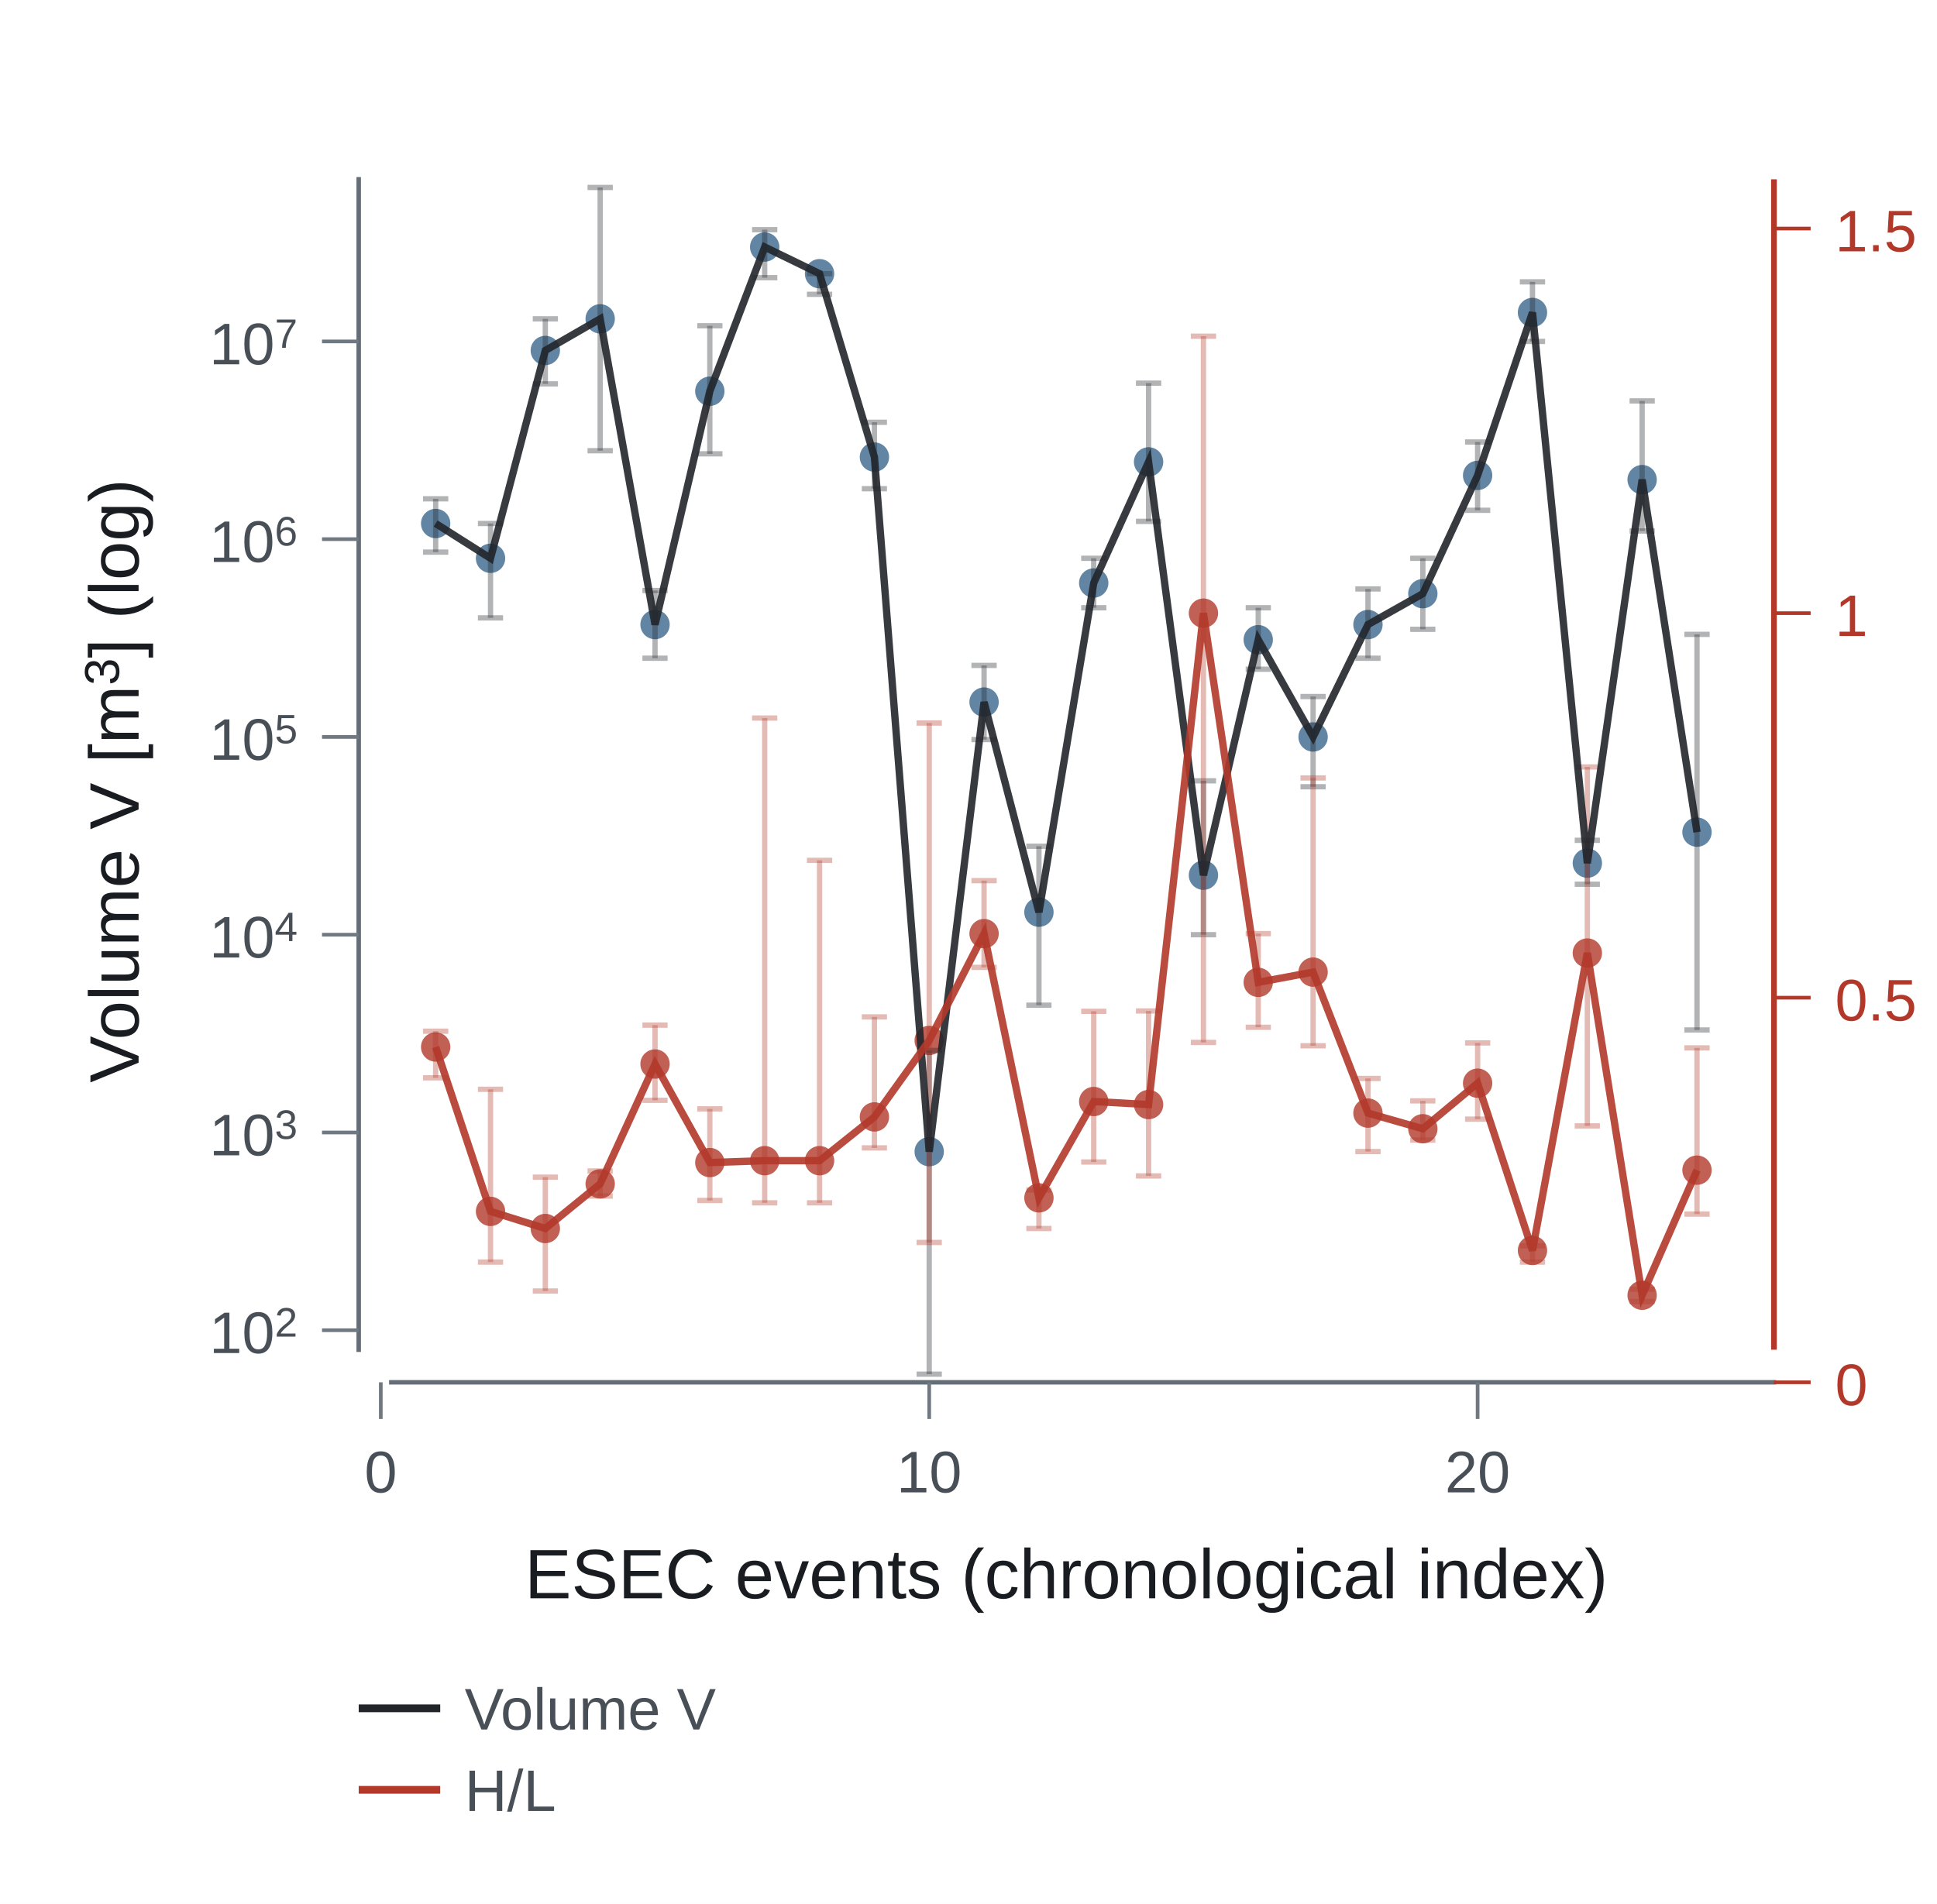
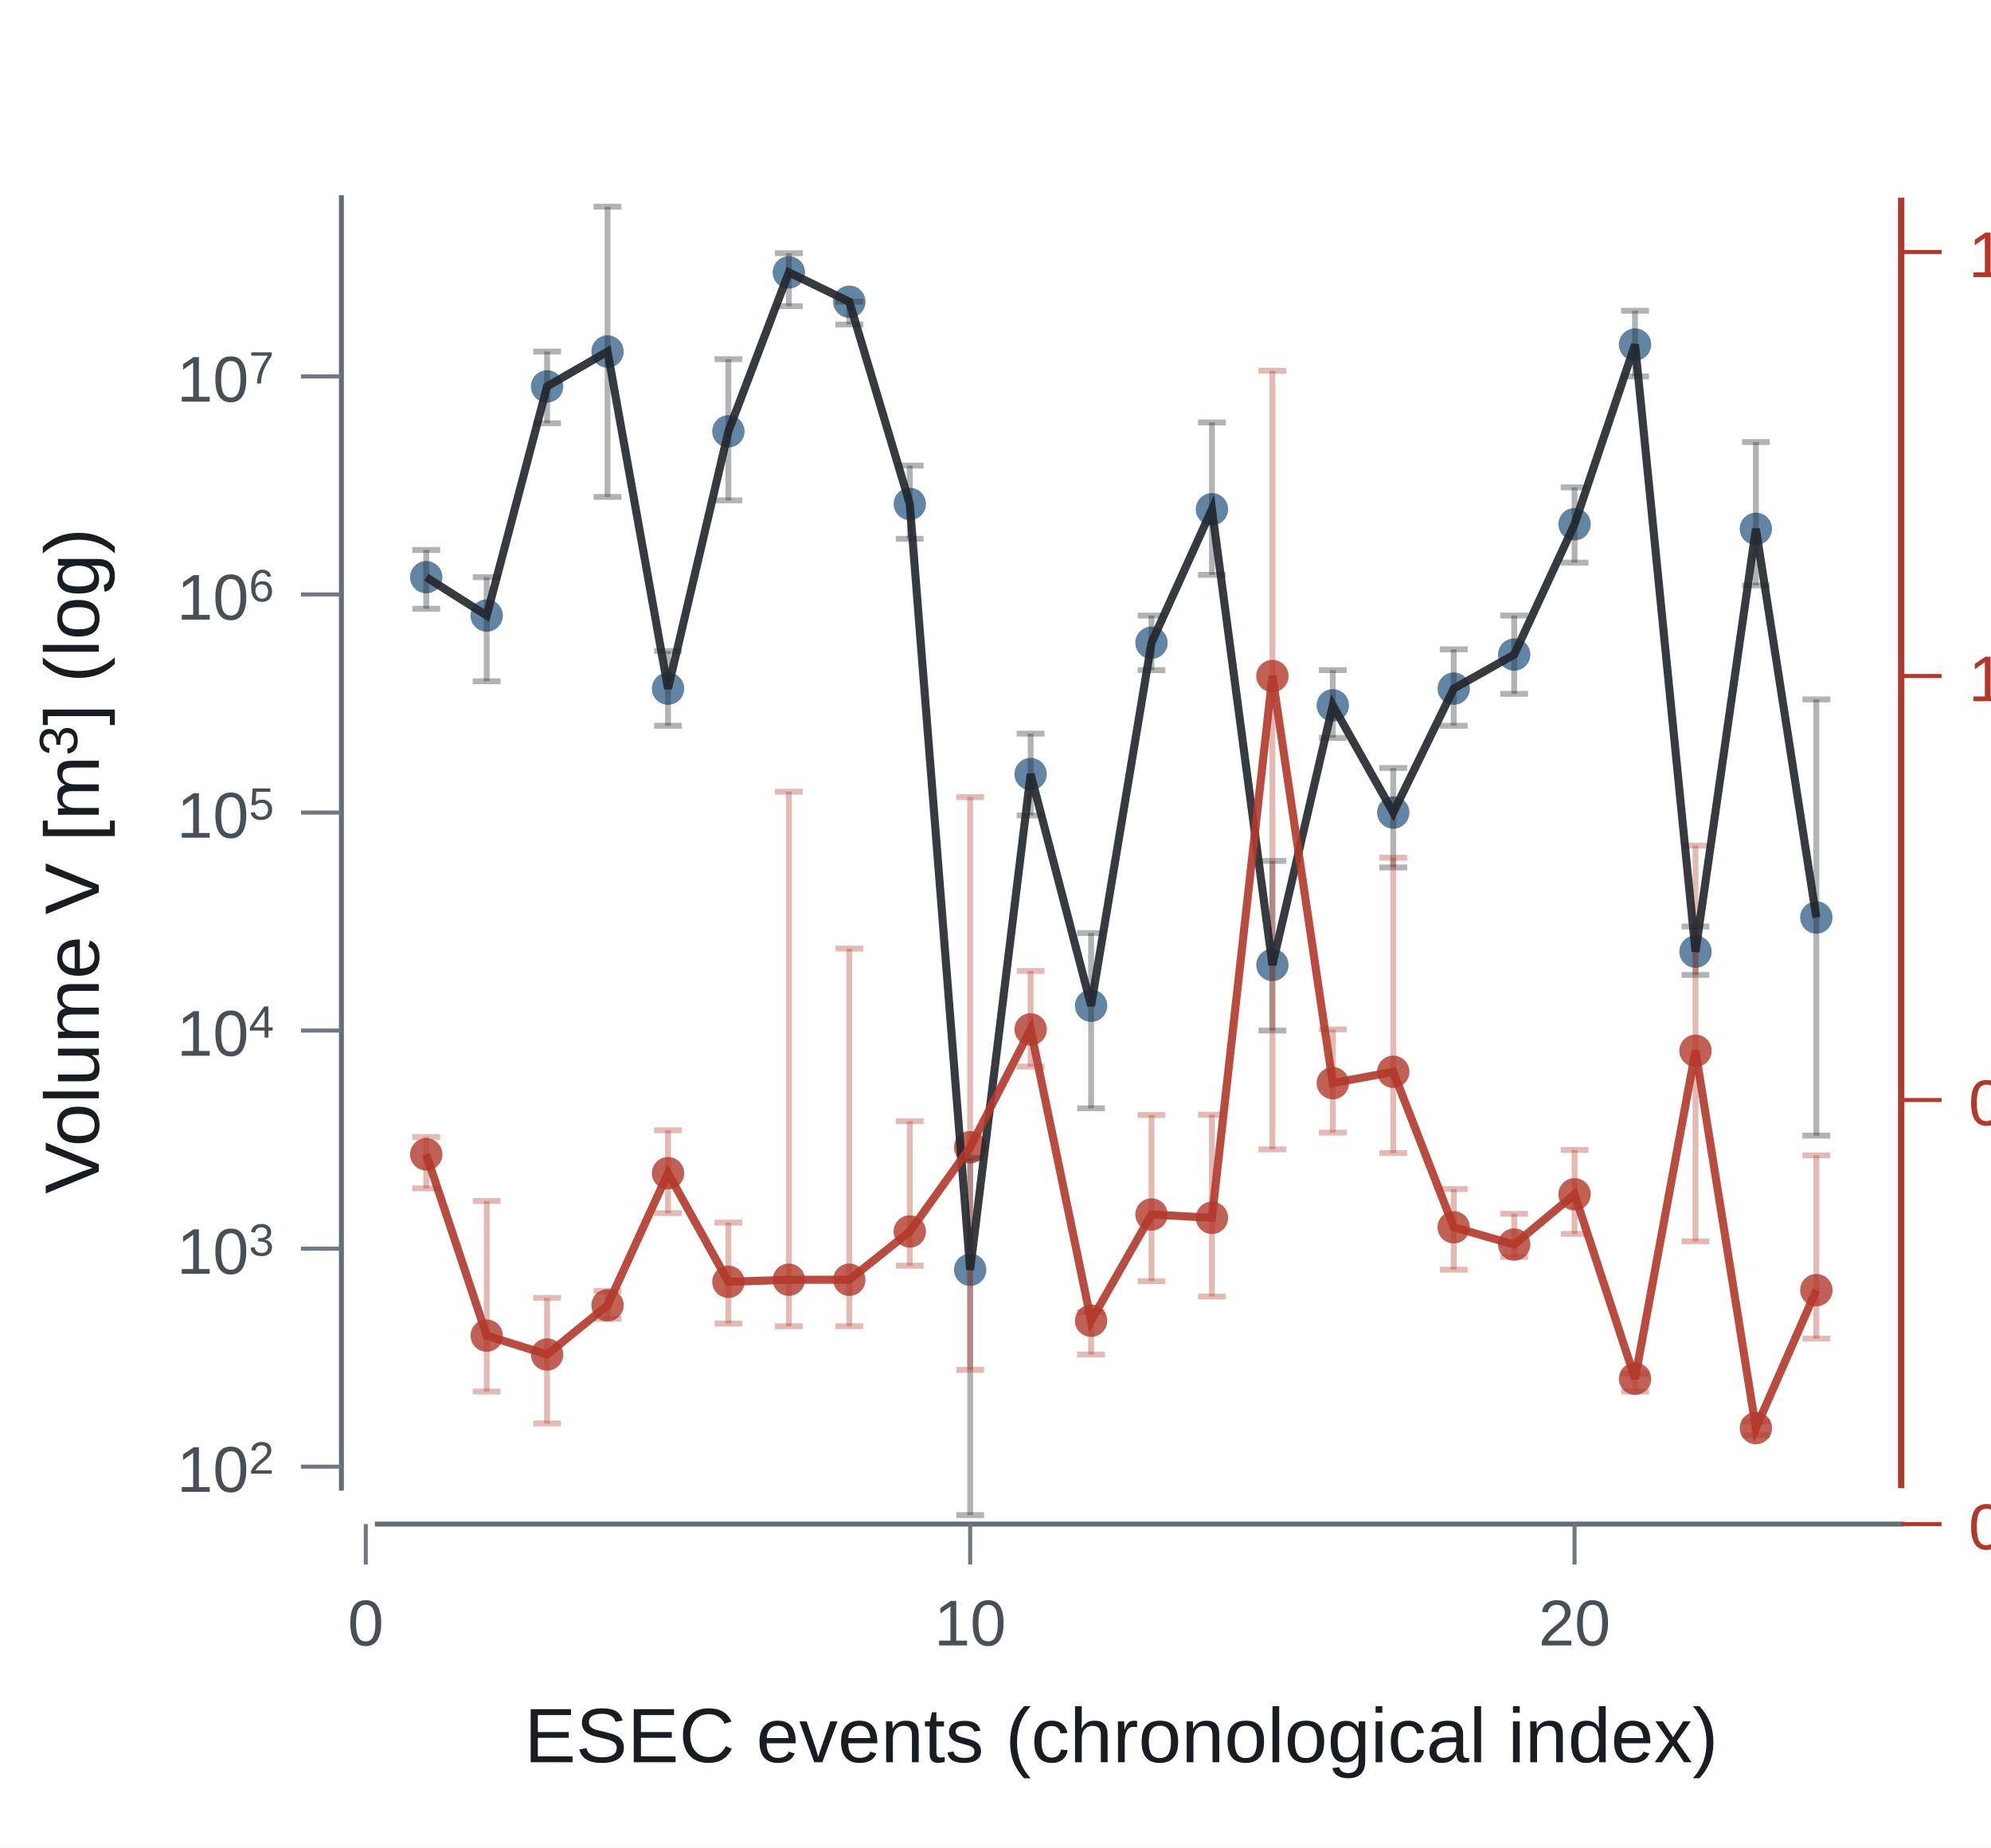
- <svg xmlns="http://www.w3.org/2000/svg" width="237.60pt" height="233.60pt" viewBox="0 0 237.60 233.60" role="img" aria-label="cleanfig figure">
+ <svg xmlns="http://www.w3.org/2000/svg" width="221.60pt" height="205.60pt" viewBox="0 0 221.60 205.60" role="img" aria-label="cleanfig figure">
  <style>.cf-text{font-family:"IBM Plex Sans", "Source Sans 3", 'Arial', sans-serif;fill:#191c20;font-weight:400;} .cf-axis{stroke:#656d76;stroke-width:0.55;fill:none;stroke-linecap:square;} .cf-tick{stroke:#707881;stroke-width:0.45;} .cf-label{font-size:8.6px;font-weight:400;} .cf-ticklabel{font-size:7.2px;font-weight:400;fill:#494f57;} .cf-panel{font-size:11.2px;font-weight:700;} .cf-cbarlabel{font-size:7.8px;font-weight:400;} .cf-legendtext{font-size:7.2px;font-weight:400;fill:#494f57;}</style>
-   <rect x="0" y="0" width="237.60" height="233.60" fill="#ffffff" />
-   <g transform="translate(-135.20,-22.00)">
+   <rect x="0" y="0" width="221.60" height="205.60" fill="#ffffff" />
+   <g transform="translate(-141.20,-22.00)">
    <g data-panel="0-0">
      <line class="cf-axis" x1="183.20" y1="191.60" x2="352.80" y2="191.60" />
      <line class="cf-axis" x1="179.20" y1="44.00" x2="179.20" y2="187.60" />
      <line x1="352.80" y1="44.00" x2="352.80" y2="187.60" stroke="#b2382a" stroke-width="0.7" />
      <line class="cf-tick" x1="181.91" y1="191.60" x2="181.91" y2="196.10" />
      <text class="cf-text cf-ticklabel" text-anchor="middle" x="181.91" y="205.10">0</text>
      <line class="cf-tick" x1="249.18" y1="191.60" x2="249.18" y2="196.10" />
      <text class="cf-text cf-ticklabel" text-anchor="middle" x="249.18" y="205.10">10</text>
      <line class="cf-tick" x1="316.45" y1="191.60" x2="316.45" y2="196.10" />
      <text class="cf-text cf-ticklabel" text-anchor="middle" x="316.45" y="205.10">20</text>
-       <line class="cf-tick" x1="383.72" y1="191.60" x2="383.72" y2="196.10" />
-       <text class="cf-text cf-ticklabel" text-anchor="middle" x="383.72" y="205.10">30</text>
      <line class="cf-tick" x1="174.70" y1="185.21" x2="179.20" y2="185.21" />
      <text class="cf-text cf-ticklabel" text-anchor="end" x="171.70" y="188.01">10<tspan baseline-shift="super" font-size="70%">2</tspan>
      </text>
      <line class="cf-tick" x1="174.70" y1="160.95" x2="179.20" y2="160.95" />
      <text class="cf-text cf-ticklabel" text-anchor="end" x="171.70" y="163.75">10<tspan baseline-shift="super" font-size="70%">3</tspan>
      </text>
      <line class="cf-tick" x1="174.70" y1="136.68" x2="179.20" y2="136.68" />
      <text class="cf-text cf-ticklabel" text-anchor="end" x="171.70" y="139.48">10<tspan baseline-shift="super" font-size="70%">4</tspan>
      </text>
      <line class="cf-tick" x1="174.70" y1="112.42" x2="179.20" y2="112.42" />
      <text class="cf-text cf-ticklabel" text-anchor="end" x="171.70" y="115.22">10<tspan baseline-shift="super" font-size="70%">5</tspan>
      </text>
      <line class="cf-tick" x1="174.70" y1="88.15" x2="179.20" y2="88.15" />
      <text class="cf-text cf-ticklabel" text-anchor="end" x="171.70" y="90.95">10<tspan baseline-shift="super" font-size="70%">6</tspan>
      </text>
      <line class="cf-tick" x1="174.70" y1="63.89" x2="179.20" y2="63.89" />
      <text class="cf-text cf-ticklabel" text-anchor="end" x="171.70" y="66.69">10<tspan baseline-shift="super" font-size="70%">7</tspan>
      </text>
      <line x1="352.80" y1="191.60" x2="357.30" y2="191.60" stroke="#b2382a" stroke-width="0.45" />
      <text text-anchor="start" x="360.30" y="194.40" font-family="&quot;IBM Plex Sans&quot;, &quot;Source Sans 3&quot;, Arial, sans-serif" font-size="7.2px" fill="#b2382a">0</text>
      <line x1="352.80" y1="144.41" x2="357.30" y2="144.41" stroke="#b2382a" stroke-width="0.45" />
      <text text-anchor="start" x="360.30" y="147.21" font-family="&quot;IBM Plex Sans&quot;, &quot;Source Sans 3&quot;, Arial, sans-serif" font-size="7.2px" fill="#b2382a">0.5</text>
      <line x1="352.80" y1="97.23" x2="357.30" y2="97.23" stroke="#b2382a" stroke-width="0.45" />
      <text text-anchor="start" x="360.30" y="100.03" font-family="&quot;IBM Plex Sans&quot;, &quot;Source Sans 3&quot;, Arial, sans-serif" font-size="7.2px" fill="#b2382a">1</text>
      <line x1="352.80" y1="50.04" x2="357.30" y2="50.04" stroke="#b2382a" stroke-width="0.45" />
      <text text-anchor="start" x="360.30" y="52.84" font-family="&quot;IBM Plex Sans&quot;, &quot;Source Sans 3&quot;, Arial, sans-serif" font-size="7.2px" fill="#b2382a">1.5</text>
      <circle cx="188.64" cy="86.23" r="1.80" fill="#3b668c" stroke="none" stroke-width="0.00" opacity="0.800" />
      <circle cx="195.37" cy="90.50" r="1.80" fill="#3b668c" stroke="none" stroke-width="0.00" opacity="0.800" />
      <circle cx="202.09" cy="65.00" r="1.80" fill="#3b668c" stroke="none" stroke-width="0.00" opacity="0.800" />
      <circle cx="208.82" cy="61.12" r="1.80" fill="#3b668c" stroke="none" stroke-width="0.00" opacity="0.800" />
      <circle cx="215.55" cy="98.63" r="1.80" fill="#3b668c" stroke="none" stroke-width="0.00" opacity="0.800" />
      <circle cx="222.27" cy="70.00" r="1.80" fill="#3b668c" stroke="none" stroke-width="0.00" opacity="0.800" />
      <circle cx="229.00" cy="52.31" r="1.80" fill="#3b668c" stroke="none" stroke-width="0.00" opacity="0.800" />
      <circle cx="235.73" cy="55.58" r="1.80" fill="#3b668c" stroke="none" stroke-width="0.00" opacity="0.800" />
      <circle cx="242.46" cy="78.08" r="1.80" fill="#3b668c" stroke="none" stroke-width="0.00" opacity="0.800" />
      <circle cx="249.18" cy="163.30" r="1.80" fill="#3b668c" stroke="none" stroke-width="0.00" opacity="0.800" />
      <circle cx="255.91" cy="108.14" r="1.80" fill="#3b668c" stroke="none" stroke-width="0.00" opacity="0.800" />
      <circle cx="262.64" cy="133.92" r="1.80" fill="#3b668c" stroke="none" stroke-width="0.00" opacity="0.800" />
      <circle cx="269.36" cy="93.53" r="1.80" fill="#3b668c" stroke="none" stroke-width="0.00" opacity="0.800" />
      <circle cx="276.09" cy="78.67" r="1.80" fill="#3b668c" stroke="none" stroke-width="0.00" opacity="0.800" />
      <circle cx="282.82" cy="129.38" r="1.80" fill="#3b668c" stroke="none" stroke-width="0.00" opacity="0.800" />
      <circle cx="289.54" cy="100.49" r="1.80" fill="#3b668c" stroke="none" stroke-width="0.00" opacity="0.800" />
      <circle cx="296.27" cy="112.42" r="1.80" fill="#3b668c" stroke="none" stroke-width="0.00" opacity="0.800" />
      <circle cx="303.00" cy="98.63" r="1.80" fill="#3b668c" stroke="none" stroke-width="0.00" opacity="0.800" />
      <circle cx="309.73" cy="94.84" r="1.80" fill="#3b668c" stroke="none" stroke-width="0.00" opacity="0.800" />
      <circle cx="316.45" cy="80.33" r="1.80" fill="#3b668c" stroke="none" stroke-width="0.00" opacity="0.800" />
      <circle cx="323.18" cy="60.34" r="1.80" fill="#3b668c" stroke="none" stroke-width="0.00" opacity="0.800" />
      <circle cx="329.91" cy="127.90" r="1.80" fill="#3b668c" stroke="none" stroke-width="0.00" opacity="0.800" />
      <circle cx="336.63" cy="80.85" r="1.80" fill="#3b668c" stroke="none" stroke-width="0.00" opacity="0.800" />
      <circle cx="343.36" cy="124.10" r="1.80" fill="#3b668c" stroke="none" stroke-width="0.00" opacity="0.800" />
      <circle cx="188.64" cy="150.46" r="1.80" fill="#b2382a" stroke="none" stroke-width="0.00" opacity="0.800" />
      <circle cx="195.37" cy="170.63" r="1.80" fill="#b2382a" stroke="none" stroke-width="0.00" opacity="0.800" />
      <circle cx="202.09" cy="172.73" r="1.80" fill="#b2382a" stroke="none" stroke-width="0.00" opacity="0.800" />
      <circle cx="208.82" cy="167.25" r="1.80" fill="#b2382a" stroke="none" stroke-width="0.00" opacity="0.800" />
      <circle cx="215.55" cy="152.55" r="1.80" fill="#b2382a" stroke="none" stroke-width="0.00" opacity="0.800" />
      <circle cx="222.27" cy="164.64" r="1.80" fill="#b2382a" stroke="none" stroke-width="0.00" opacity="0.800" />
      <circle cx="229.00" cy="164.41" r="1.80" fill="#b2382a" stroke="none" stroke-width="0.00" opacity="0.800" />
      <circle cx="235.73" cy="164.41" r="1.80" fill="#b2382a" stroke="none" stroke-width="0.00" opacity="0.800" />
      <circle cx="242.46" cy="159.04" r="1.80" fill="#b2382a" stroke="none" stroke-width="0.00" opacity="0.800" />
      <circle cx="249.18" cy="149.66" r="1.80" fill="#b2382a" stroke="none" stroke-width="0.00" opacity="0.800" />
      <circle cx="255.91" cy="136.55" r="1.80" fill="#b2382a" stroke="none" stroke-width="0.00" opacity="0.800" />
      <circle cx="262.64" cy="168.97" r="1.80" fill="#b2382a" stroke="none" stroke-width="0.00" opacity="0.800" />
      <circle cx="269.36" cy="157.15" r="1.80" fill="#b2382a" stroke="none" stroke-width="0.00" opacity="0.800" />
      <circle cx="276.09" cy="157.52" r="1.80" fill="#b2382a" stroke="none" stroke-width="0.00" opacity="0.800" />
      <circle cx="282.82" cy="97.23" r="1.80" fill="#b2382a" stroke="none" stroke-width="0.00" opacity="0.800" />
      <circle cx="289.54" cy="142.53" r="1.80" fill="#b2382a" stroke="none" stroke-width="0.00" opacity="0.800" />
      <circle cx="296.27" cy="141.27" r="1.80" fill="#b2382a" stroke="none" stroke-width="0.00" opacity="0.800" />
      <circle cx="303.00" cy="158.57" r="1.80" fill="#b2382a" stroke="none" stroke-width="0.00" opacity="0.800" />
      <circle cx="309.73" cy="160.49" r="1.80" fill="#b2382a" stroke="none" stroke-width="0.00" opacity="0.800" />
      <circle cx="316.45" cy="154.90" r="1.80" fill="#b2382a" stroke="none" stroke-width="0.00" opacity="0.800" />
      <circle cx="323.18" cy="175.42" r="1.80" fill="#b2382a" stroke="none" stroke-width="0.00" opacity="0.800" />
      <circle cx="329.91" cy="138.93" r="1.80" fill="#b2382a" stroke="none" stroke-width="0.00" opacity="0.800" />
      <circle cx="336.63" cy="180.92" r="1.80" fill="#b2382a" stroke="none" stroke-width="0.00" opacity="0.800" />
      <circle cx="343.36" cy="165.57" r="1.80" fill="#b2382a" stroke="none" stroke-width="0.00" opacity="0.800" />
      <path d="M 188.64 89.74 L 188.64 83.20" fill="none" stroke="#21252a" stroke-width="0.65" opacity="0.350" />
      <path d="M 187.09 89.74 L 190.19 89.74" fill="none" stroke="#21252a" stroke-width="0.65" opacity="0.350" />
      <path d="M 187.09 83.20 L 190.19 83.20" fill="none" stroke="#21252a" stroke-width="0.65" opacity="0.350" />
      <path d="M 195.37 97.81 L 195.37 86.23" fill="none" stroke="#21252a" stroke-width="0.65" opacity="0.350" />
      <path d="M 193.82 97.81 L 196.91 97.81" fill="none" stroke="#21252a" stroke-width="0.65" opacity="0.350" />
      <path d="M 193.82 86.23 L 196.91 86.23" fill="none" stroke="#21252a" stroke-width="0.65" opacity="0.350" />
      <path d="M 202.09 69.10 L 202.09 61.12" fill="none" stroke="#21252a" stroke-width="0.65" opacity="0.350" />
      <path d="M 200.55 69.10 L 203.64 69.10" fill="none" stroke="#21252a" stroke-width="0.65" opacity="0.350" />
      <path d="M 200.55 61.12 L 203.64 61.12" fill="none" stroke="#21252a" stroke-width="0.65" opacity="0.350" />
      <path d="M 208.82 77.30 L 208.82 45.00" fill="none" stroke="#21252a" stroke-width="0.65" opacity="0.350" />
      <path d="M 207.27 77.30 L 210.37 77.30" fill="none" stroke="#21252a" stroke-width="0.65" opacity="0.350" />
      <path d="M 207.27 45.00 L 210.37 45.00" fill="none" stroke="#21252a" stroke-width="0.65" opacity="0.350" />
      <path d="M 215.55 102.76 L 215.55 94.45" fill="none" stroke="#21252a" stroke-width="0.65" opacity="0.350" />
      <path d="M 214.00 102.76 L 217.09 102.76" fill="none" stroke="#21252a" stroke-width="0.65" opacity="0.350" />
      <path d="M 214.00 94.45 L 217.09 94.45" fill="none" stroke="#21252a" stroke-width="0.65" opacity="0.350" />
      <path d="M 222.27 77.68 L 222.27 61.97" fill="none" stroke="#21252a" stroke-width="0.65" opacity="0.350" />
      <path d="M 220.73 77.68 L 223.82 77.68" fill="none" stroke="#21252a" stroke-width="0.65" opacity="0.350" />
      <path d="M 220.73 61.97 L 223.82 61.97" fill="none" stroke="#21252a" stroke-width="0.65" opacity="0.350" />
      <path d="M 229.00 56.07 L 229.00 50.18" fill="none" stroke="#21252a" stroke-width="0.65" opacity="0.350" />
      <path d="M 227.45 56.07 L 230.55 56.07" fill="none" stroke="#21252a" stroke-width="0.65" opacity="0.350" />
      <path d="M 227.45 50.18 L 230.55 50.18" fill="none" stroke="#21252a" stroke-width="0.65" opacity="0.350" />
      <path d="M 235.73 58.11 L 235.73 55.58" fill="none" stroke="#21252a" stroke-width="0.65" opacity="0.350" />
      <path d="M 234.18 58.11 L 237.28 58.11" fill="none" stroke="#21252a" stroke-width="0.65" opacity="0.350" />
      <path d="M 234.18 55.58 L 237.28 55.58" fill="none" stroke="#21252a" stroke-width="0.65" opacity="0.350" />
      <path d="M 242.46 81.96 L 242.46 73.81" fill="none" stroke="#21252a" stroke-width="0.65" opacity="0.350" />
      <path d="M 240.91 81.96 L 244.00 81.96" fill="none" stroke="#21252a" stroke-width="0.65" opacity="0.350" />
      <path d="M 240.91 73.81 L 244.00 73.81" fill="none" stroke="#21252a" stroke-width="0.65" opacity="0.350" />
      <path d="M 249.18 190.60 L 249.18 150.88" fill="none" stroke="#21252a" stroke-width="0.65" opacity="0.350" />
      <path d="M 247.63 190.60 L 250.73 190.60" fill="none" stroke="#21252a" stroke-width="0.65" opacity="0.350" />
      <path d="M 247.63 150.88 L 250.73 150.88" fill="none" stroke="#21252a" stroke-width="0.65" opacity="0.350" />
      <path d="M 255.91 112.74 L 255.91 103.64" fill="none" stroke="#21252a" stroke-width="0.65" opacity="0.350" />
      <path d="M 254.36 112.74 L 257.46 112.74" fill="none" stroke="#21252a" stroke-width="0.65" opacity="0.350" />
      <path d="M 254.36 103.64 L 257.46 103.64" fill="none" stroke="#21252a" stroke-width="0.65" opacity="0.350" />
      <path d="M 262.64 145.33 L 262.64 125.83" fill="none" stroke="#21252a" stroke-width="0.65" opacity="0.350" />
      <path d="M 261.09 145.33 L 264.18 145.33" fill="none" stroke="#21252a" stroke-width="0.65" opacity="0.350" />
      <path d="M 261.09 125.83 L 264.18 125.83" fill="none" stroke="#21252a" stroke-width="0.65" opacity="0.350" />
      <path d="M 269.36 96.57 L 269.36 90.50" fill="none" stroke="#21252a" stroke-width="0.65" opacity="0.350" />
      <path d="M 267.82 96.57 L 270.91 96.57" fill="none" stroke="#21252a" stroke-width="0.65" opacity="0.350" />
      <path d="M 267.82 90.50 L 270.91 90.50" fill="none" stroke="#21252a" stroke-width="0.65" opacity="0.350" />
      <path d="M 276.09 85.97 L 276.09 69.01" fill="none" stroke="#21252a" stroke-width="0.65" opacity="0.350" />
      <path d="M 274.54 85.97 L 277.64 85.97" fill="none" stroke="#21252a" stroke-width="0.65" opacity="0.350" />
      <path d="M 274.54 69.01 L 277.64 69.01" fill="none" stroke="#21252a" stroke-width="0.65" opacity="0.350" />
      <path d="M 282.82 136.68 L 282.82 117.80" fill="none" stroke="#21252a" stroke-width="0.65" opacity="0.350" />
      <path d="M 281.27 136.68 L 284.37 136.68" fill="none" stroke="#21252a" stroke-width="0.65" opacity="0.350" />
      <path d="M 281.27 117.80 L 284.37 117.80" fill="none" stroke="#21252a" stroke-width="0.65" opacity="0.350" />
      <path d="M 289.54 104.11 L 289.54 96.57" fill="none" stroke="#21252a" stroke-width="0.65" opacity="0.350" />
      <path d="M 288.00 104.11 L 291.09 104.11" fill="none" stroke="#21252a" stroke-width="0.65" opacity="0.350" />
      <path d="M 288.00 96.57 L 291.09 96.57" fill="none" stroke="#21252a" stroke-width="0.65" opacity="0.350" />
      <path d="M 296.27 118.53 L 296.27 107.46" fill="none" stroke="#21252a" stroke-width="0.65" opacity="0.350" />
      <path d="M 294.72 118.53 L 297.82 118.53" fill="none" stroke="#21252a" stroke-width="0.65" opacity="0.350" />
      <path d="M 294.72 107.46 L 297.82 107.46" fill="none" stroke="#21252a" stroke-width="0.65" opacity="0.350" />
      <path d="M 303.00 102.76 L 303.00 94.26" fill="none" stroke="#21252a" stroke-width="0.65" opacity="0.350" />
      <path d="M 301.45 102.76 L 304.55 102.76" fill="none" stroke="#21252a" stroke-width="0.65" opacity="0.350" />
      <path d="M 301.45 94.26 L 304.55 94.26" fill="none" stroke="#21252a" stroke-width="0.65" opacity="0.350" />
      <path d="M 309.73 99.21 L 309.73 90.50" fill="none" stroke="#21252a" stroke-width="0.65" opacity="0.350" />
      <path d="M 308.18 99.21 L 311.27 99.21" fill="none" stroke="#21252a" stroke-width="0.65" opacity="0.350" />
      <path d="M 308.18 90.50 L 311.27 90.50" fill="none" stroke="#21252a" stroke-width="0.65" opacity="0.350" />
      <path d="M 316.45 84.61 L 316.45 76.23" fill="none" stroke="#21252a" stroke-width="0.65" opacity="0.350" />
      <path d="M 314.91 84.61 L 318.00 84.61" fill="none" stroke="#21252a" stroke-width="0.65" opacity="0.350" />
      <path d="M 314.91 76.23 L 318.00 76.23" fill="none" stroke="#21252a" stroke-width="0.65" opacity="0.350" />
      <path d="M 323.18 63.89 L 323.18 56.58" fill="none" stroke="#21252a" stroke-width="0.65" opacity="0.350" />
      <path d="M 321.63 63.89 L 324.73 63.89" fill="none" stroke="#21252a" stroke-width="0.65" opacity="0.350" />
      <path d="M 321.63 56.58 L 324.73 56.58" fill="none" stroke="#21252a" stroke-width="0.65" opacity="0.350" />
      <path d="M 329.91 130.49 L 329.91 125.10" fill="none" stroke="#21252a" stroke-width="0.65" opacity="0.350" />
      <path d="M 328.36 130.49 L 331.45 130.49" fill="none" stroke="#21252a" stroke-width="0.65" opacity="0.350" />
      <path d="M 328.36 125.10 L 331.45 125.10" fill="none" stroke="#21252a" stroke-width="0.65" opacity="0.350" />
      <path d="M 336.63 87.15 L 336.63 71.19" fill="none" stroke="#21252a" stroke-width="0.65" opacity="0.350" />
      <path d="M 335.09 87.15 L 338.18 87.15" fill="none" stroke="#21252a" stroke-width="0.65" opacity="0.350" />
      <path d="M 335.09 71.19 L 338.18 71.19" fill="none" stroke="#21252a" stroke-width="0.65" opacity="0.350" />
      <path d="M 343.36 148.37 L 343.36 99.83" fill="none" stroke="#21252a" stroke-width="0.65" opacity="0.350" />
      <path d="M 341.81 148.37 L 344.91 148.37" fill="none" stroke="#21252a" stroke-width="0.65" opacity="0.350" />
      <path d="M 341.81 99.83 L 344.91 99.83" fill="none" stroke="#21252a" stroke-width="0.65" opacity="0.350" />
      <path d="M 188.64 154.24 L 188.64 148.52" fill="none" stroke="#b2382a" stroke-width="0.65" opacity="0.350" />
      <path d="M 187.09 154.24 L 190.19 154.24" fill="none" stroke="#b2382a" stroke-width="0.65" opacity="0.350" />
      <path d="M 187.09 148.52 L 190.19 148.52" fill="none" stroke="#b2382a" stroke-width="0.65" opacity="0.350" />
      <path d="M 195.37 176.85 L 195.37 155.65" fill="none" stroke="#b2382a" stroke-width="0.65" opacity="0.350" />
      <path d="M 193.82 176.85 L 196.91 176.85" fill="none" stroke="#b2382a" stroke-width="0.65" opacity="0.350" />
      <path d="M 193.82 155.65 L 196.91 155.65" fill="none" stroke="#b2382a" stroke-width="0.65" opacity="0.350" />
      <path d="M 202.09 180.40 L 202.09 166.43" fill="none" stroke="#b2382a" stroke-width="0.65" opacity="0.350" />
      <path d="M 200.55 180.40 L 203.64 180.40" fill="none" stroke="#b2382a" stroke-width="0.65" opacity="0.350" />
      <path d="M 200.55 166.43 L 203.64 166.43" fill="none" stroke="#b2382a" stroke-width="0.65" opacity="0.350" />
      <path d="M 208.82 168.75 L 208.82 165.67" fill="none" stroke="#b2382a" stroke-width="0.65" opacity="0.350" />
      <path d="M 207.27 168.75 L 210.37 168.75" fill="none" stroke="#b2382a" stroke-width="0.65" opacity="0.350" />
      <path d="M 207.27 165.67 L 210.37 165.67" fill="none" stroke="#b2382a" stroke-width="0.65" opacity="0.350" />
      <path d="M 215.55 157.00 L 215.55 147.78" fill="none" stroke="#b2382a" stroke-width="0.65" opacity="0.350" />
      <path d="M 214.00 157.00 L 217.09 157.00" fill="none" stroke="#b2382a" stroke-width="0.65" opacity="0.350" />
      <path d="M 214.00 147.78 L 217.09 147.78" fill="none" stroke="#b2382a" stroke-width="0.65" opacity="0.350" />
      <path d="M 222.27 169.29 L 222.27 158.05" fill="none" stroke="#b2382a" stroke-width="0.65" opacity="0.350" />
      <path d="M 220.73 169.29 L 223.82 169.29" fill="none" stroke="#b2382a" stroke-width="0.65" opacity="0.350" />
      <path d="M 220.73 158.05 L 223.82 158.05" fill="none" stroke="#b2382a" stroke-width="0.65" opacity="0.350" />
      <path d="M 229.00 169.58 L 229.00 110.10" fill="none" stroke="#b2382a" stroke-width="0.65" opacity="0.350" />
      <path d="M 227.45 169.58 L 230.55 169.58" fill="none" stroke="#b2382a" stroke-width="0.65" opacity="0.350" />
      <path d="M 227.45 110.10 L 230.55 110.10" fill="none" stroke="#b2382a" stroke-width="0.65" opacity="0.350" />
      <path d="M 235.73 169.58 L 235.73 127.56" fill="none" stroke="#b2382a" stroke-width="0.65" opacity="0.350" />
      <path d="M 234.18 169.58 L 237.28 169.58" fill="none" stroke="#b2382a" stroke-width="0.65" opacity="0.350" />
      <path d="M 234.18 127.56 L 237.28 127.56" fill="none" stroke="#b2382a" stroke-width="0.65" opacity="0.350" />
      <path d="M 242.46 162.84 L 242.46 146.77" fill="none" stroke="#b2382a" stroke-width="0.65" opacity="0.350" />
      <path d="M 240.91 162.84 L 244.00 162.84" fill="none" stroke="#b2382a" stroke-width="0.65" opacity="0.350" />
      <path d="M 240.91 146.77 L 244.00 146.77" fill="none" stroke="#b2382a" stroke-width="0.65" opacity="0.350" />
      <path d="M 249.18 174.44 L 249.18 110.71" fill="none" stroke="#b2382a" stroke-width="0.65" opacity="0.350" />
      <path d="M 247.63 174.44 L 250.73 174.44" fill="none" stroke="#b2382a" stroke-width="0.65" opacity="0.350" />
      <path d="M 247.63 110.71 L 250.73 110.71" fill="none" stroke="#b2382a" stroke-width="0.65" opacity="0.350" />
      <path d="M 255.91 140.69 L 255.91 130.05" fill="none" stroke="#b2382a" stroke-width="0.65" opacity="0.350" />
      <path d="M 254.36 140.69 L 257.46 140.69" fill="none" stroke="#b2382a" stroke-width="0.65" opacity="0.350" />
      <path d="M 254.36 130.05 L 257.46 130.05" fill="none" stroke="#b2382a" stroke-width="0.65" opacity="0.350" />
      <path d="M 262.64 168.01 L 262.64 172.73" fill="none" stroke="#b2382a" stroke-width="0.65" opacity="0.350" />
      <path d="M 261.09 168.01 L 264.18 168.01" fill="none" stroke="#b2382a" stroke-width="0.65" opacity="0.350" />
      <path d="M 261.09 172.73 L 264.18 172.73" fill="none" stroke="#b2382a" stroke-width="0.65" opacity="0.350" />
      <path d="M 269.36 164.57 L 269.36 146.08" fill="none" stroke="#b2382a" stroke-width="0.65" opacity="0.350" />
      <path d="M 267.82 164.57 L 270.91 164.57" fill="none" stroke="#b2382a" stroke-width="0.65" opacity="0.350" />
      <path d="M 267.82 146.08 L 270.91 146.08" fill="none" stroke="#b2382a" stroke-width="0.65" opacity="0.350" />
      <path d="M 276.09 166.28 L 276.09 146.04" fill="none" stroke="#b2382a" stroke-width="0.65" opacity="0.350" />
      <path d="M 274.54 166.28 L 277.64 166.28" fill="none" stroke="#b2382a" stroke-width="0.65" opacity="0.350" />
      <path d="M 274.54 146.04 L 277.64 146.04" fill="none" stroke="#b2382a" stroke-width="0.65" opacity="0.350" />
      <path d="M 282.82 149.90 L 282.82 63.25" fill="none" stroke="#b2382a" stroke-width="0.65" opacity="0.350" />
      <path d="M 281.27 149.90 L 284.37 149.90" fill="none" stroke="#b2382a" stroke-width="0.65" opacity="0.350" />
      <path d="M 281.27 63.25 L 284.37 63.25" fill="none" stroke="#b2382a" stroke-width="0.65" opacity="0.350" />
      <path d="M 289.54 148.04 L 289.54 136.55" fill="none" stroke="#b2382a" stroke-width="0.65" opacity="0.350" />
      <path d="M 288.00 148.04 L 291.09 148.04" fill="none" stroke="#b2382a" stroke-width="0.65" opacity="0.350" />
      <path d="M 288.00 136.55 L 291.09 136.55" fill="none" stroke="#b2382a" stroke-width="0.65" opacity="0.350" />
      <path d="M 296.27 150.31 L 296.27 117.45" fill="none" stroke="#b2382a" stroke-width="0.65" opacity="0.350" />
      <path d="M 294.72 150.31 L 297.82 150.31" fill="none" stroke="#b2382a" stroke-width="0.65" opacity="0.350" />
      <path d="M 294.72 117.45 L 297.82 117.45" fill="none" stroke="#b2382a" stroke-width="0.65" opacity="0.350" />
      <path d="M 303.00 163.29 L 303.00 154.32" fill="none" stroke="#b2382a" stroke-width="0.65" opacity="0.350" />
      <path d="M 301.45 163.29 L 304.55 163.29" fill="none" stroke="#b2382a" stroke-width="0.65" opacity="0.350" />
      <path d="M 301.45 154.32 L 304.55 154.32" fill="none" stroke="#b2382a" stroke-width="0.65" opacity="0.350" />
      <path d="M 309.73 161.88 L 309.73 157.07" fill="none" stroke="#b2382a" stroke-width="0.65" opacity="0.350" />
      <path d="M 308.18 161.88 L 311.27 161.88" fill="none" stroke="#b2382a" stroke-width="0.65" opacity="0.350" />
      <path d="M 308.18 157.07 L 311.27 157.07" fill="none" stroke="#b2382a" stroke-width="0.65" opacity="0.350" />
      <path d="M 316.45 159.31 L 316.45 149.96" fill="none" stroke="#b2382a" stroke-width="0.65" opacity="0.350" />
      <path d="M 314.91 159.31 L 318.00 159.31" fill="none" stroke="#b2382a" stroke-width="0.65" opacity="0.350" />
      <path d="M 314.91 149.96 L 318.00 149.96" fill="none" stroke="#b2382a" stroke-width="0.65" opacity="0.350" />
      <path d="M 323.18 176.85 L 323.18 174.86" fill="none" stroke="#b2382a" stroke-width="0.65" opacity="0.350" />
      <path d="M 321.63 176.85 L 324.73 176.85" fill="none" stroke="#b2382a" stroke-width="0.65" opacity="0.350" />
      <path d="M 321.63 174.86 L 324.73 174.86" fill="none" stroke="#b2382a" stroke-width="0.65" opacity="0.350" />
      <path d="M 329.91 160.14 L 329.91 116.10" fill="none" stroke="#b2382a" stroke-width="0.65" opacity="0.350" />
      <path d="M 328.36 160.14 L 331.45 160.14" fill="none" stroke="#b2382a" stroke-width="0.65" opacity="0.350" />
      <path d="M 328.36 116.10 L 331.45 116.10" fill="none" stroke="#b2382a" stroke-width="0.65" opacity="0.350" />
      <path d="M 336.63 181.70 L 336.63 180.18" fill="none" stroke="#b2382a" stroke-width="0.65" opacity="0.350" />
      <path d="M 335.09 181.70 L 338.18 181.70" fill="none" stroke="#b2382a" stroke-width="0.65" opacity="0.350" />
      <path d="M 335.09 180.18 L 338.18 180.18" fill="none" stroke="#b2382a" stroke-width="0.65" opacity="0.350" />
      <path d="M 343.36 170.96 L 343.36 150.57" fill="none" stroke="#b2382a" stroke-width="0.65" opacity="0.350" />
      <path d="M 341.81 170.96 L 344.91 170.96" fill="none" stroke="#b2382a" stroke-width="0.65" opacity="0.350" />
      <path d="M 341.81 150.57 L 344.91 150.57" fill="none" stroke="#b2382a" stroke-width="0.65" opacity="0.350" />
      <path d="M 188.64 86.23 L 195.37 90.50 L 202.09 65.00 L 208.82 61.12 L 215.55 98.63 L 222.27 70.00 L 229.00 52.31 L 235.73 55.58 L 242.46 78.08 L 249.18 163.30 L 255.91 108.14 L 262.64 133.92 L 269.36 93.53 L 276.09 78.67 L 282.82 129.38 L 289.54 100.49 L 296.27 112.42 L 303.00 98.63 L 309.73 94.84 L 316.45 80.33 L 323.18 60.34 L 329.91 127.90 L 336.63 80.85 L 343.36 124.10" fill="none" stroke="#21252a" stroke-width="0.90" opacity="0.900" />
      <path d="M 188.64 150.46 L 195.37 170.63 L 202.09 172.73 L 208.82 167.25 L 215.55 152.55 L 222.27 164.64 L 229.00 164.41 L 235.73 164.41 L 242.46 159.04 L 249.18 149.66 L 255.91 136.55 L 262.64 168.97 L 269.36 157.15 L 276.09 157.52 L 282.82 97.23 L 289.54 142.53 L 296.27 141.27 L 303.00 158.57 L 309.73 160.49 L 316.45 154.90 L 323.18 175.42 L 329.91 138.93 L 336.63 180.92 L 343.36 165.57" fill="none" stroke="#b2382a" stroke-width="0.90" opacity="0.900" />
      <text class="cf-text cf-label" text-anchor="middle" x="266.00" y="218.10">ESEC events (chronological index)</text>
      <text class="cf-text cf-label" text-anchor="middle" transform="translate(152.20,117.80) rotate(-90)">Volume V [m<tspan baseline-shift="super" font-size="70%">3</tspan>] (log)</text>
      <text text-anchor="middle" transform="translate(379.80,117.80) rotate(90)" font-family="&quot;IBM Plex Sans&quot;, &quot;Source Sans 3&quot;, Arial, sans-serif" font-size="8.6px" fill="#b2382a">H/L [-]</text>
      <line x1="179.20" y1="231.60" x2="189.20" y2="231.60" stroke="#21252a" stroke-width="0.95" />
      <text class="cf-text cf-legendtext" x="192.20" y="234.20">Volume V</text>
      <line x1="179.20" y1="241.60" x2="189.20" y2="241.60" stroke="#b2382a" stroke-width="0.95" />
      <text class="cf-text cf-legendtext" x="192.20" y="244.20">H/L</text>
    </g>
  </g>
</svg>
